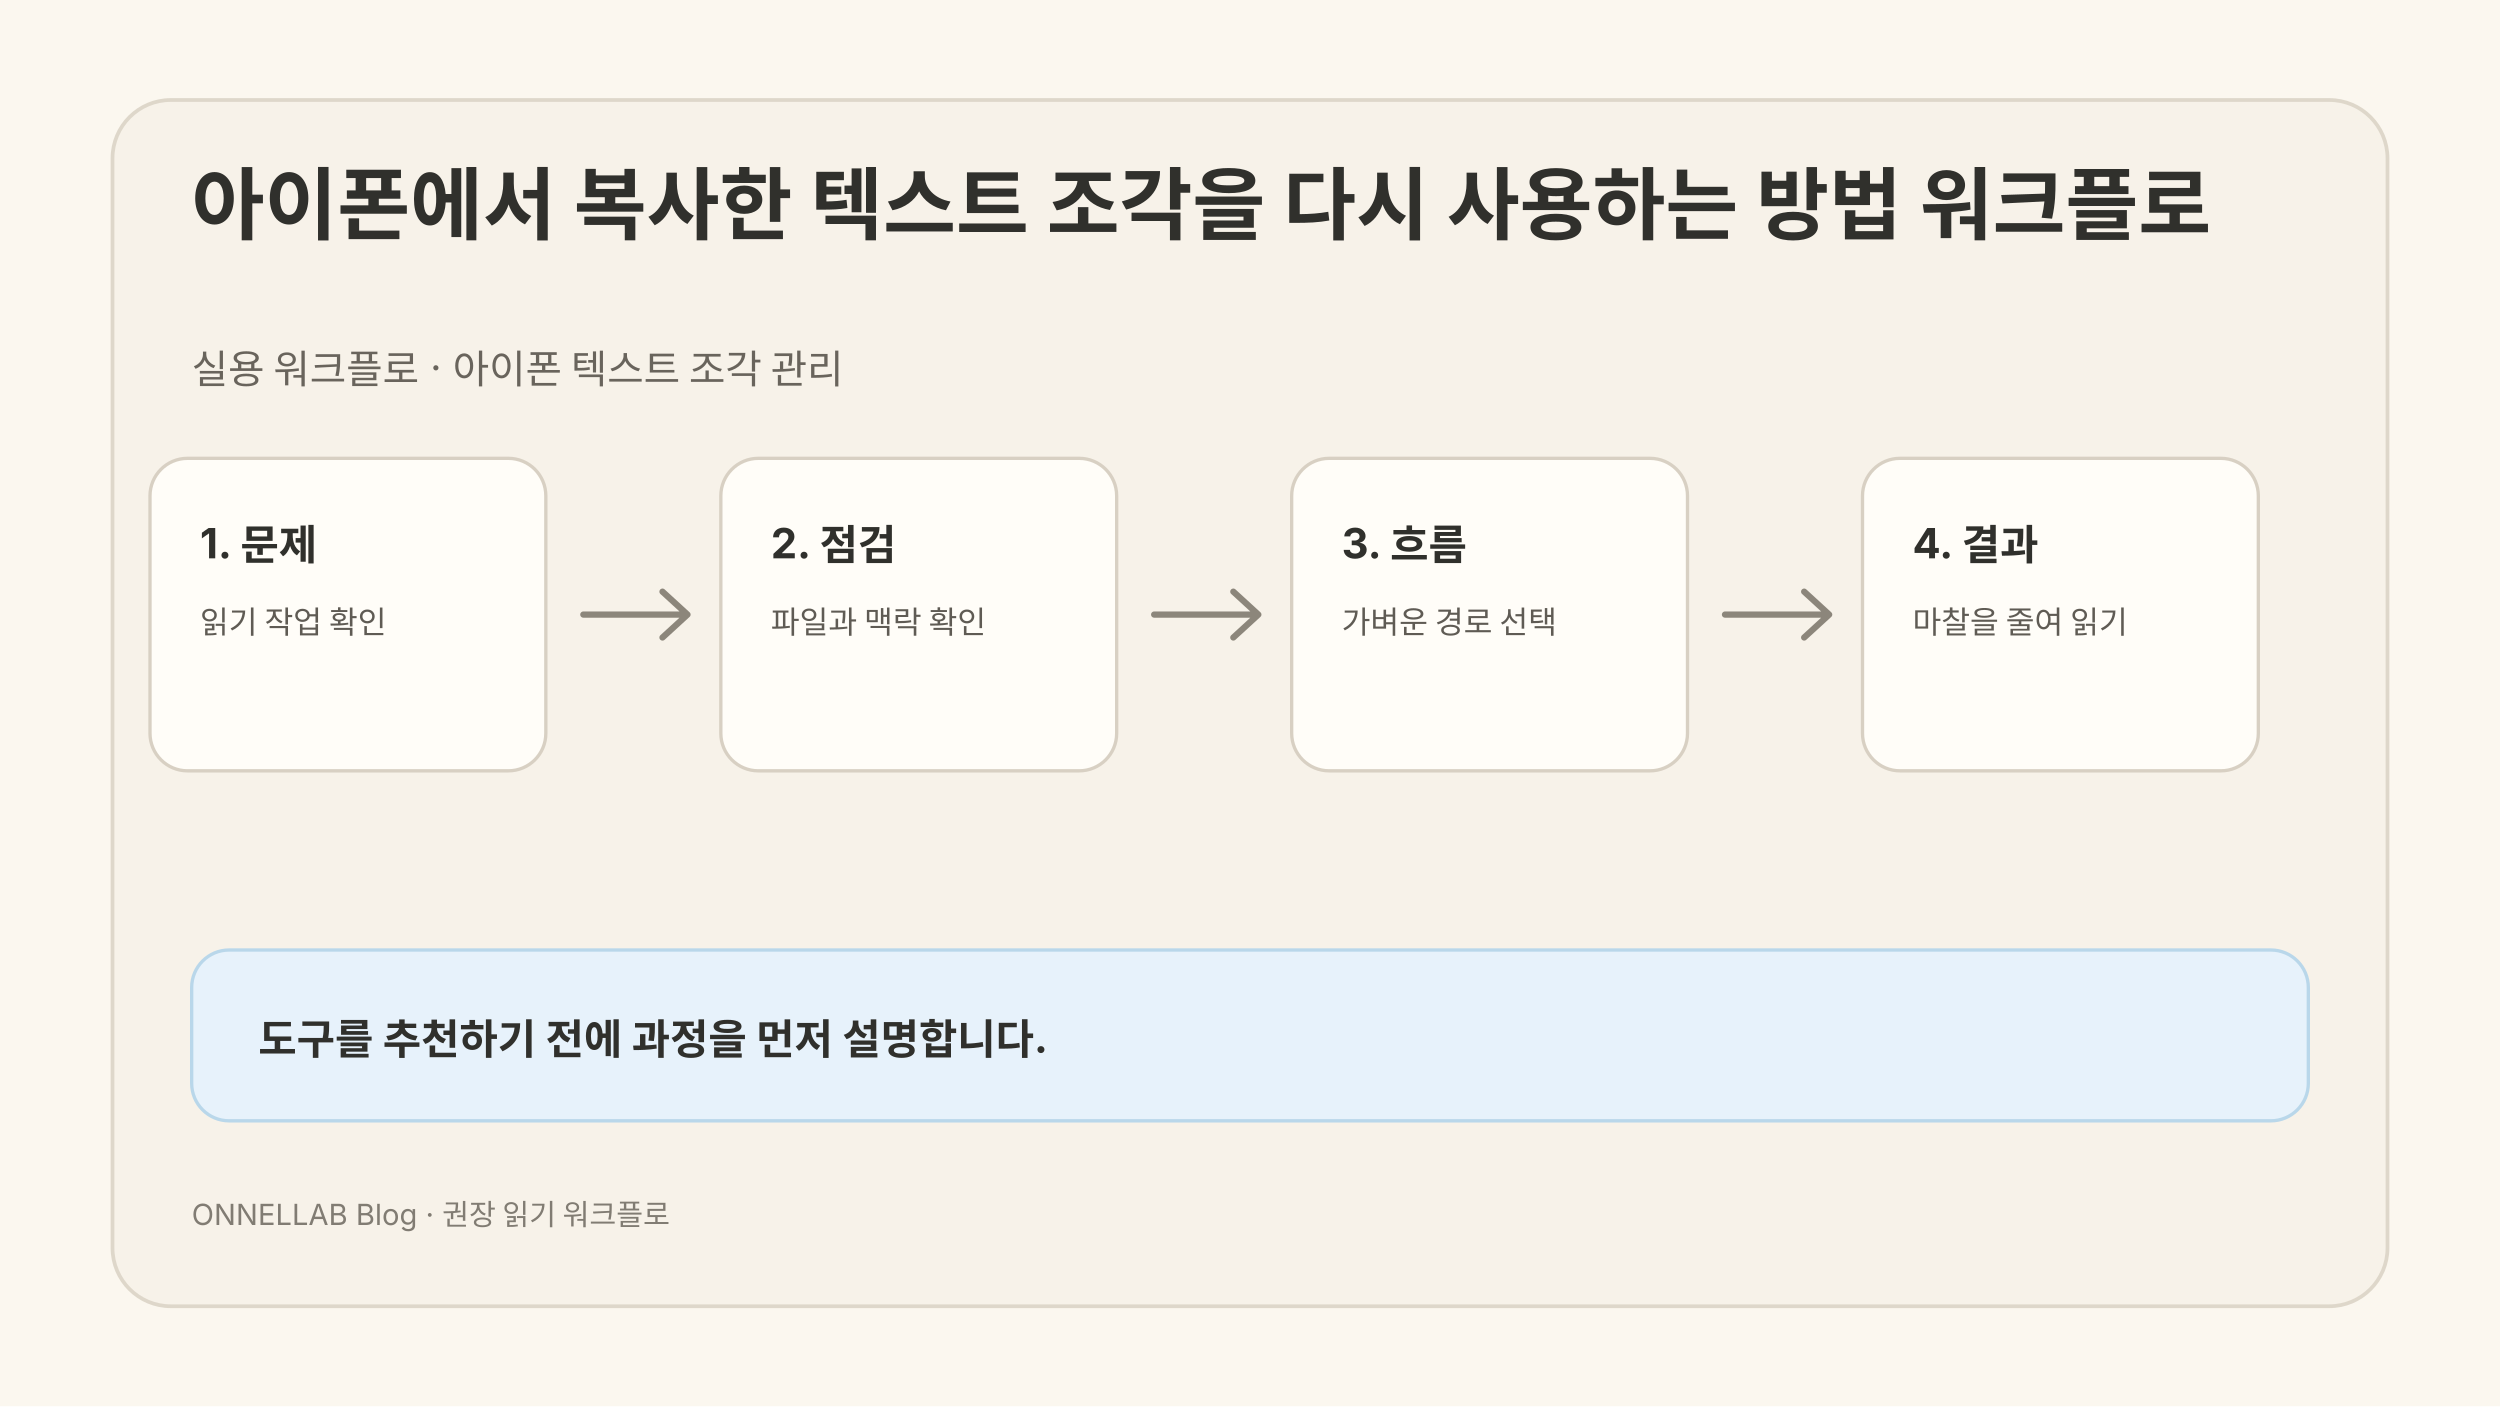
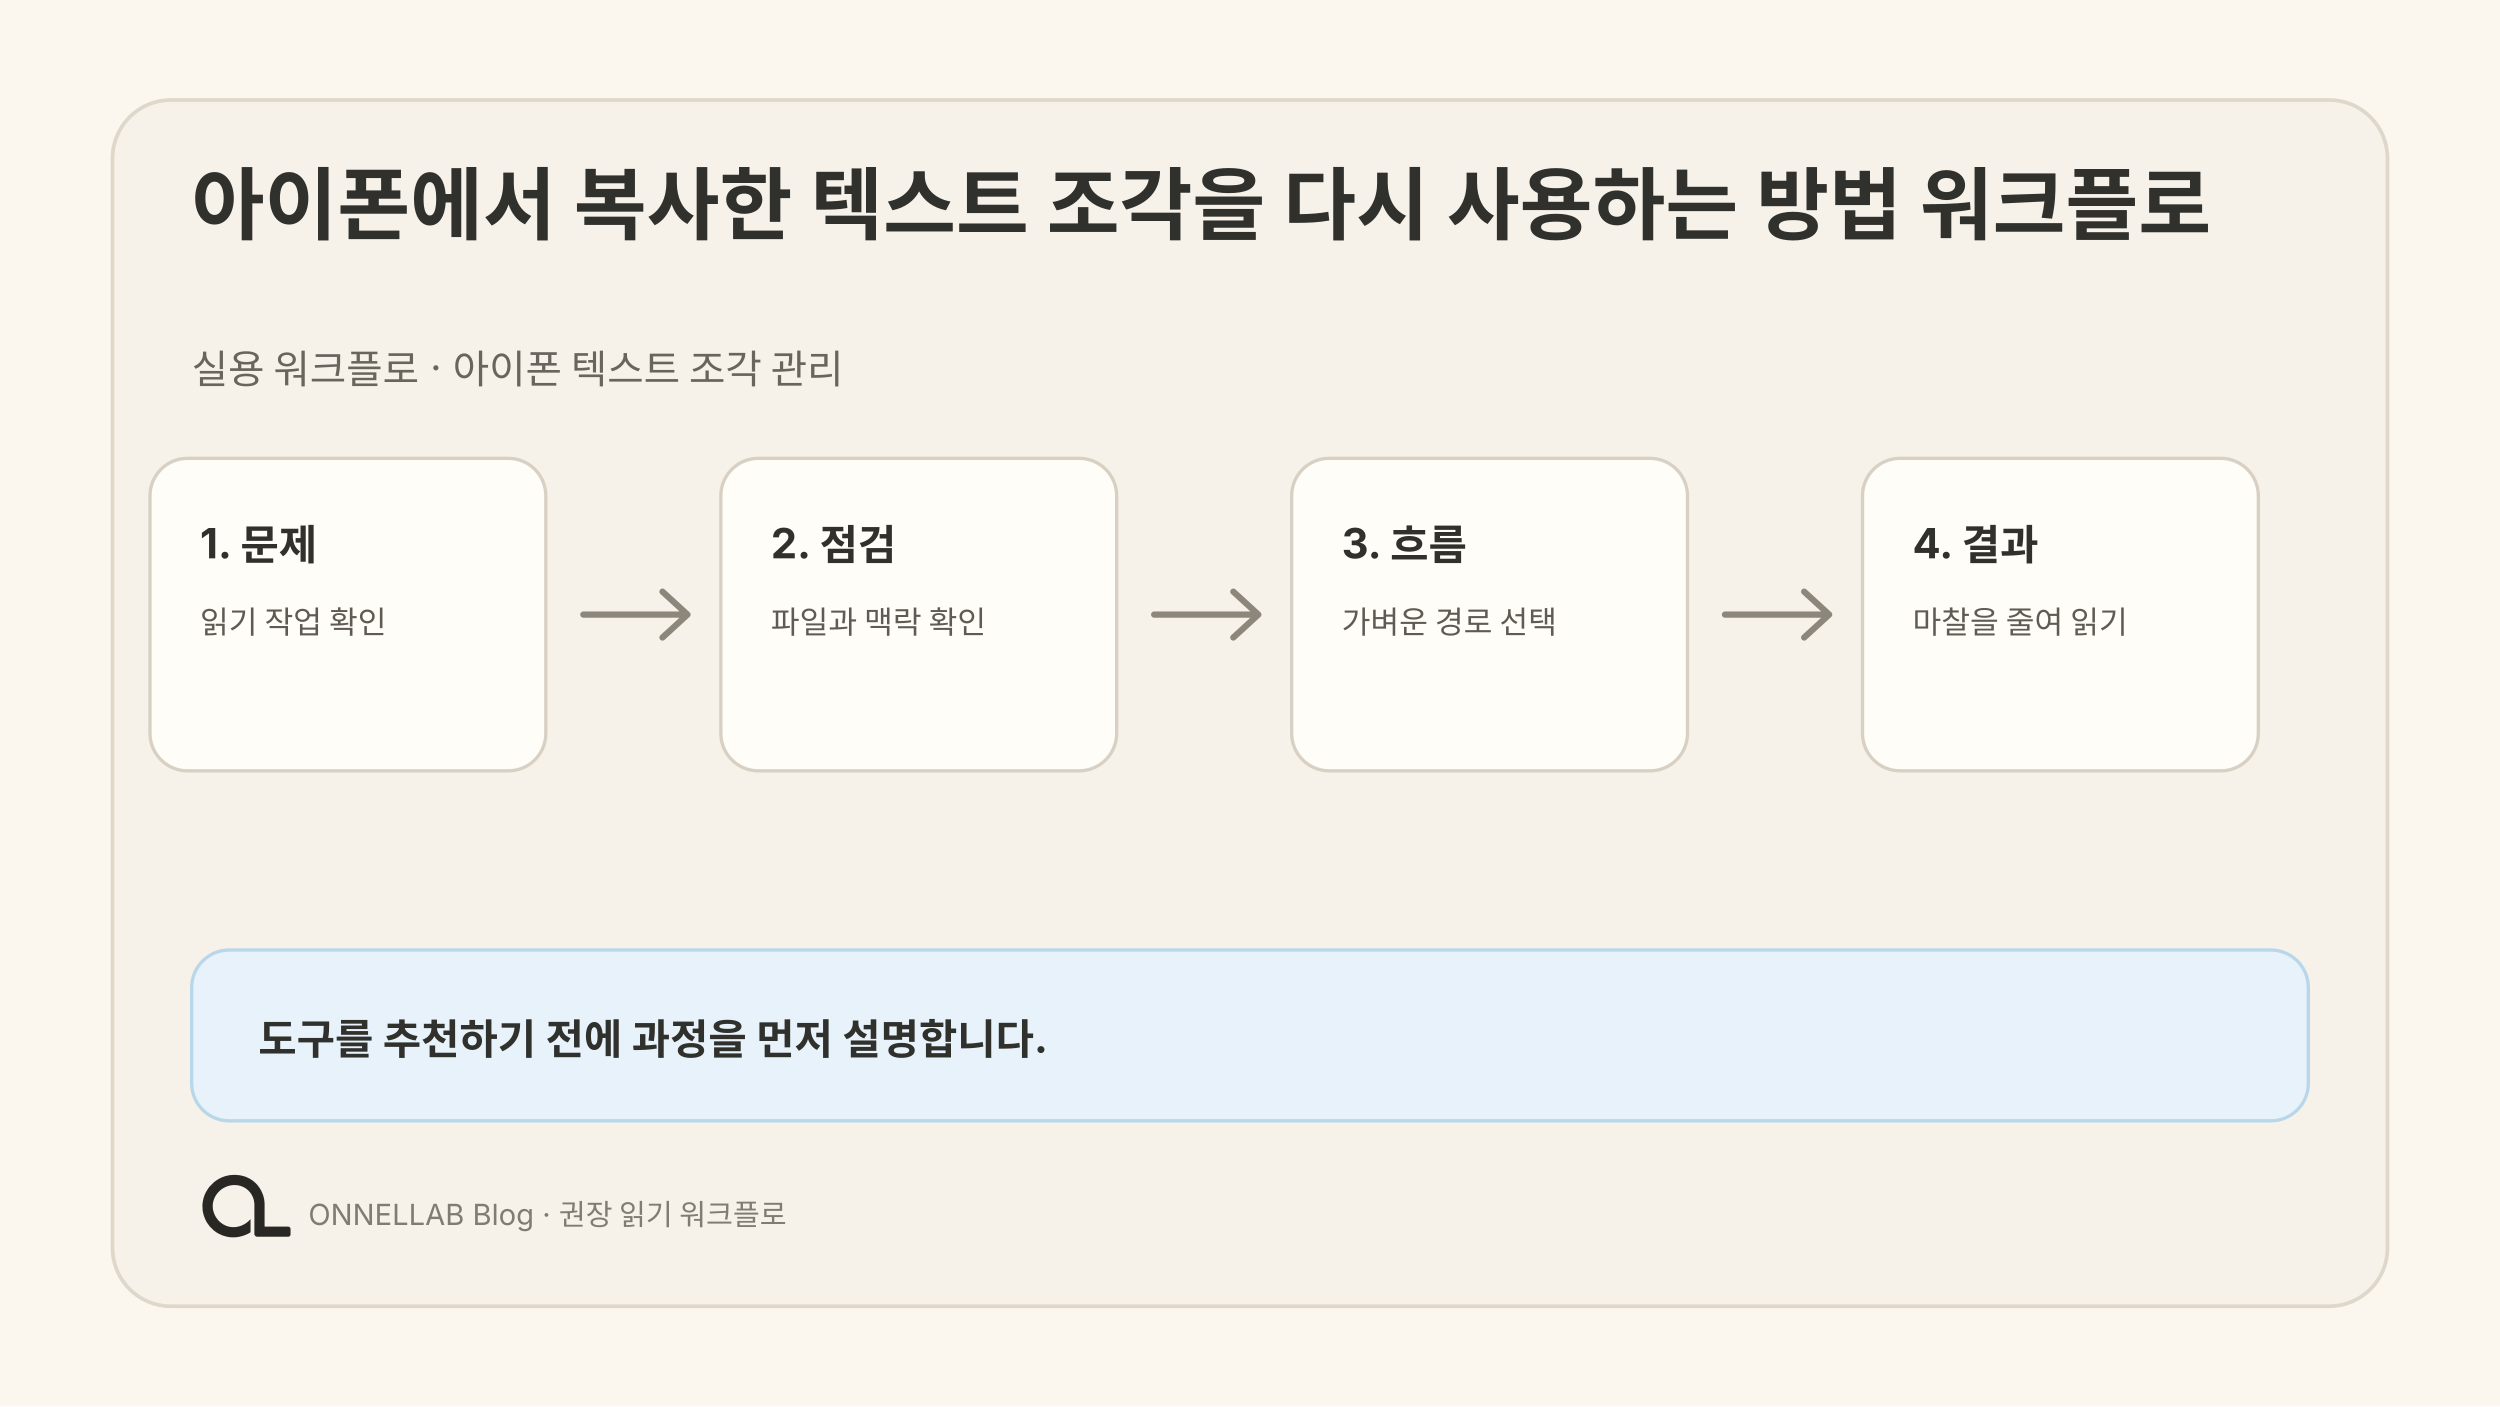
<svg xmlns="http://www.w3.org/2000/svg" width="1200" height="675" viewBox="0 0 1200 675" role="img" aria-labelledby="title desc">
  <rect width="1200" height="675" fill="#fbf7ef" />
  <rect x="54" y="48" width="1092" height="579" rx="28" fill="#f7f2e9" stroke="#ded7ca" stroke-width="1.8" />
  <text fill="#30302c" font-family="Pretendard, SUIT, Noto Sans KR, Apple SD Gothic Neo, Inter, system-ui, sans-serif" font-size="38" font-weight="680">
    <tspan x="92" y="112">아이폰에서 복사한 텍스트 조각을 다시 사용하는 방법 워크플로</tspan>
  </text>
  <text fill="#69645c" font-family="Pretendard, SUIT, Noto Sans KR, Apple SD Gothic Neo, Inter, system-ui, sans-serif" font-size="19">
    <tspan x="92" y="184">실용 워크플로 · 아이폰 텍스트 조각 관리</tspan>
  </text>
  <g transform="translate(72 220)">
    <rect width="190" height="150" rx="18" fill="#fffdf8" stroke="#d8d0c3" stroke-width="1.6" />
    <text x="24" y="48" fill="#30302c" font-family="Pretendard, SUIT, Noto Sans KR, Apple SD Gothic Neo, Inter, system-ui, sans-serif" font-size="20" font-weight="650">1. 문제</text>
    <text fill="#5f5b54" font-family="Pretendard, SUIT, Noto Sans KR, Apple SD Gothic Neo, Inter, system-ui, sans-serif" font-size="15">
      <tspan x="24" y="84">읽기 작업 확인</tspan>
    </text>
  </g>
  <g transform="translate(346 220)">
    <rect width="190" height="150" rx="18" fill="#fffdf8" stroke="#d8d0c3" stroke-width="1.6" />
    <text x="24" y="48" fill="#30302c" font-family="Pretendard, SUIT, Noto Sans KR, Apple SD Gothic Neo, Inter, system-ui, sans-serif" font-size="20" font-weight="650">2. 점검</text>
    <text fill="#5f5b54" font-family="Pretendard, SUIT, Noto Sans KR, Apple SD Gothic Neo, Inter, system-ui, sans-serif" font-size="15">
      <tspan x="24" y="84">파일과 맥락 확인</tspan>
    </text>
  </g>
  <g transform="translate(620 220)">
    <rect width="190" height="150" rx="18" fill="#fffdf8" stroke="#d8d0c3" stroke-width="1.6" />
    <text x="24" y="48" fill="#30302c" font-family="Pretendard, SUIT, Noto Sans KR, Apple SD Gothic Neo, Inter, system-ui, sans-serif" font-size="20" font-weight="650">3. 흐름</text>
    <text fill="#5f5b54" font-family="Pretendard, SUIT, Noto Sans KR, Apple SD Gothic Neo, Inter, system-ui, sans-serif" font-size="15">
      <tspan x="24" y="84">가벼운 경로 선택</tspan>
    </text>
  </g>
  <g transform="translate(894 220)">
    <rect width="190" height="150" rx="18" fill="#fffdf8" stroke="#d8d0c3" stroke-width="1.6" />
    <text x="24" y="48" fill="#30302c" font-family="Pretendard, SUIT, Noto Sans KR, Apple SD Gothic Neo, Inter, system-ui, sans-serif" font-size="20" font-weight="650">4. 결과</text>
    <text fill="#5f5b54" font-family="Pretendard, SUIT, Noto Sans KR, Apple SD Gothic Neo, Inter, system-ui, sans-serif" font-size="15">
      <tspan x="24" y="84">마찰을 줄여 읽기</tspan>
    </text>
  </g>
  <path d="M280 295H328m-10-11 12 11-12 11" fill="none" stroke="#8c867b" stroke-width="3" stroke-linecap="round" stroke-linejoin="round" />
  <path d="M554 295H602m-10-11 12 11-12 11" fill="none" stroke="#8c867b" stroke-width="3" stroke-linecap="round" stroke-linejoin="round" />
  <path d="M828 295H876m-10-11 12 11-12 11" fill="none" stroke="#8c867b" stroke-width="3" stroke-linecap="round" stroke-linejoin="round" />
  <rect x="92" y="456" width="1016" height="82" rx="18" fill="#e7f2fb" stroke="#b9d7ea" stroke-width="1.6" />
  <text x="124" y="506" fill="#30302c" font-family="Pretendard, SUIT, Noto Sans KR, Apple SD Gothic Neo, Inter, system-ui, sans-serif" font-size="20" font-weight="650">도구를 추천하기 전에 과정을 먼저 설명합니다.</text>
-   <text x="92" y="588" fill="#817c73" font-family="Pretendard, SUIT, Noto Sans KR, Apple SD Gothic Neo, Inter, system-ui, sans-serif" font-size="14">ONNELLAB Blog · 권장 읽기 워크플로</text>
+   <svg x="85" y="548" width="64" height="64" viewBox="0 0 1254 1254">
+     <path fill="#282723" d="M 271 475 L 259 501 L 250 527 L 243 556 L 239 584 L 238 611 L 239 612 L 240 642 L 244 667 L 251 694 L 260 719 L 272 745 L 281 761 L 306 796 L 343 833 L 364 849 L 388 864 L 427 882 L 468 894 L 500 899 L 541 900 L 542 899 L 556 899 L 583 895 L 622 885 L 653 873 L 677 861 L 691 852 L 691 729 L 668 751 L 649 766 L 628 779 L 599 792 L 575 799 L 552 803 L 520 804 L 519 803 L 509 803 L 496 801 L 475 796 L 456 789 L 431 776 L 403 755 L 386 738 L 366 711 L 354 689 L 344 663 L 338 639 L 336 625 L 336 612 L 335 611 L 336 587 L 339 569 L 343 553 L 351 531 L 363 508 L 380 484 L 400 463 L 413 452 L 430 440 L 456 426 L 480 417 L 505 411 L 519 409 L 531 409 L 532 408 L 549 408 L 550 409 L 561 409 L 575 411 L 596 416 L 620 425 L 648 441 L 669 458 L 688 479 L 701 498 L 715 527 L 722 549 L 727 582 L 727 872 L 730 880 L 738 889 L 746 893 L 751 894 L 1048 894 L 1058 890 L 1065 882 L 1067 877 L 1067 817 L 1062 807 L 1054 801 L 1047 799 L 824 799 L 823 798 L 823 574 L 822 573 L 820 547 L 812 513 L 803 487 L 790 459 L 779 440 L 759 412 L 744 395 L 727 379 L 708 364 L 683 348 L 652 333 L 626 324 L 591 316 L 568 314 L 567 313 L 552 313 L 551 312 L 550 313 L 549 312 L 514 313 L 513 314 L 504 314 L 484 317 L 454 324 L 423 335 L 394 349 L 364 368 L 346 382 L 307 421 L 293 439 Z" />
+   </svg>
+   <text x="148" y="588" fill="#817c73" font-family="Pretendard, SUIT, Noto Sans KR, Apple SD Gothic Neo, Inter, system-ui, sans-serif" font-size="14">ONNELLAB Blog · 권장 읽기 워크플로</text>
</svg>
